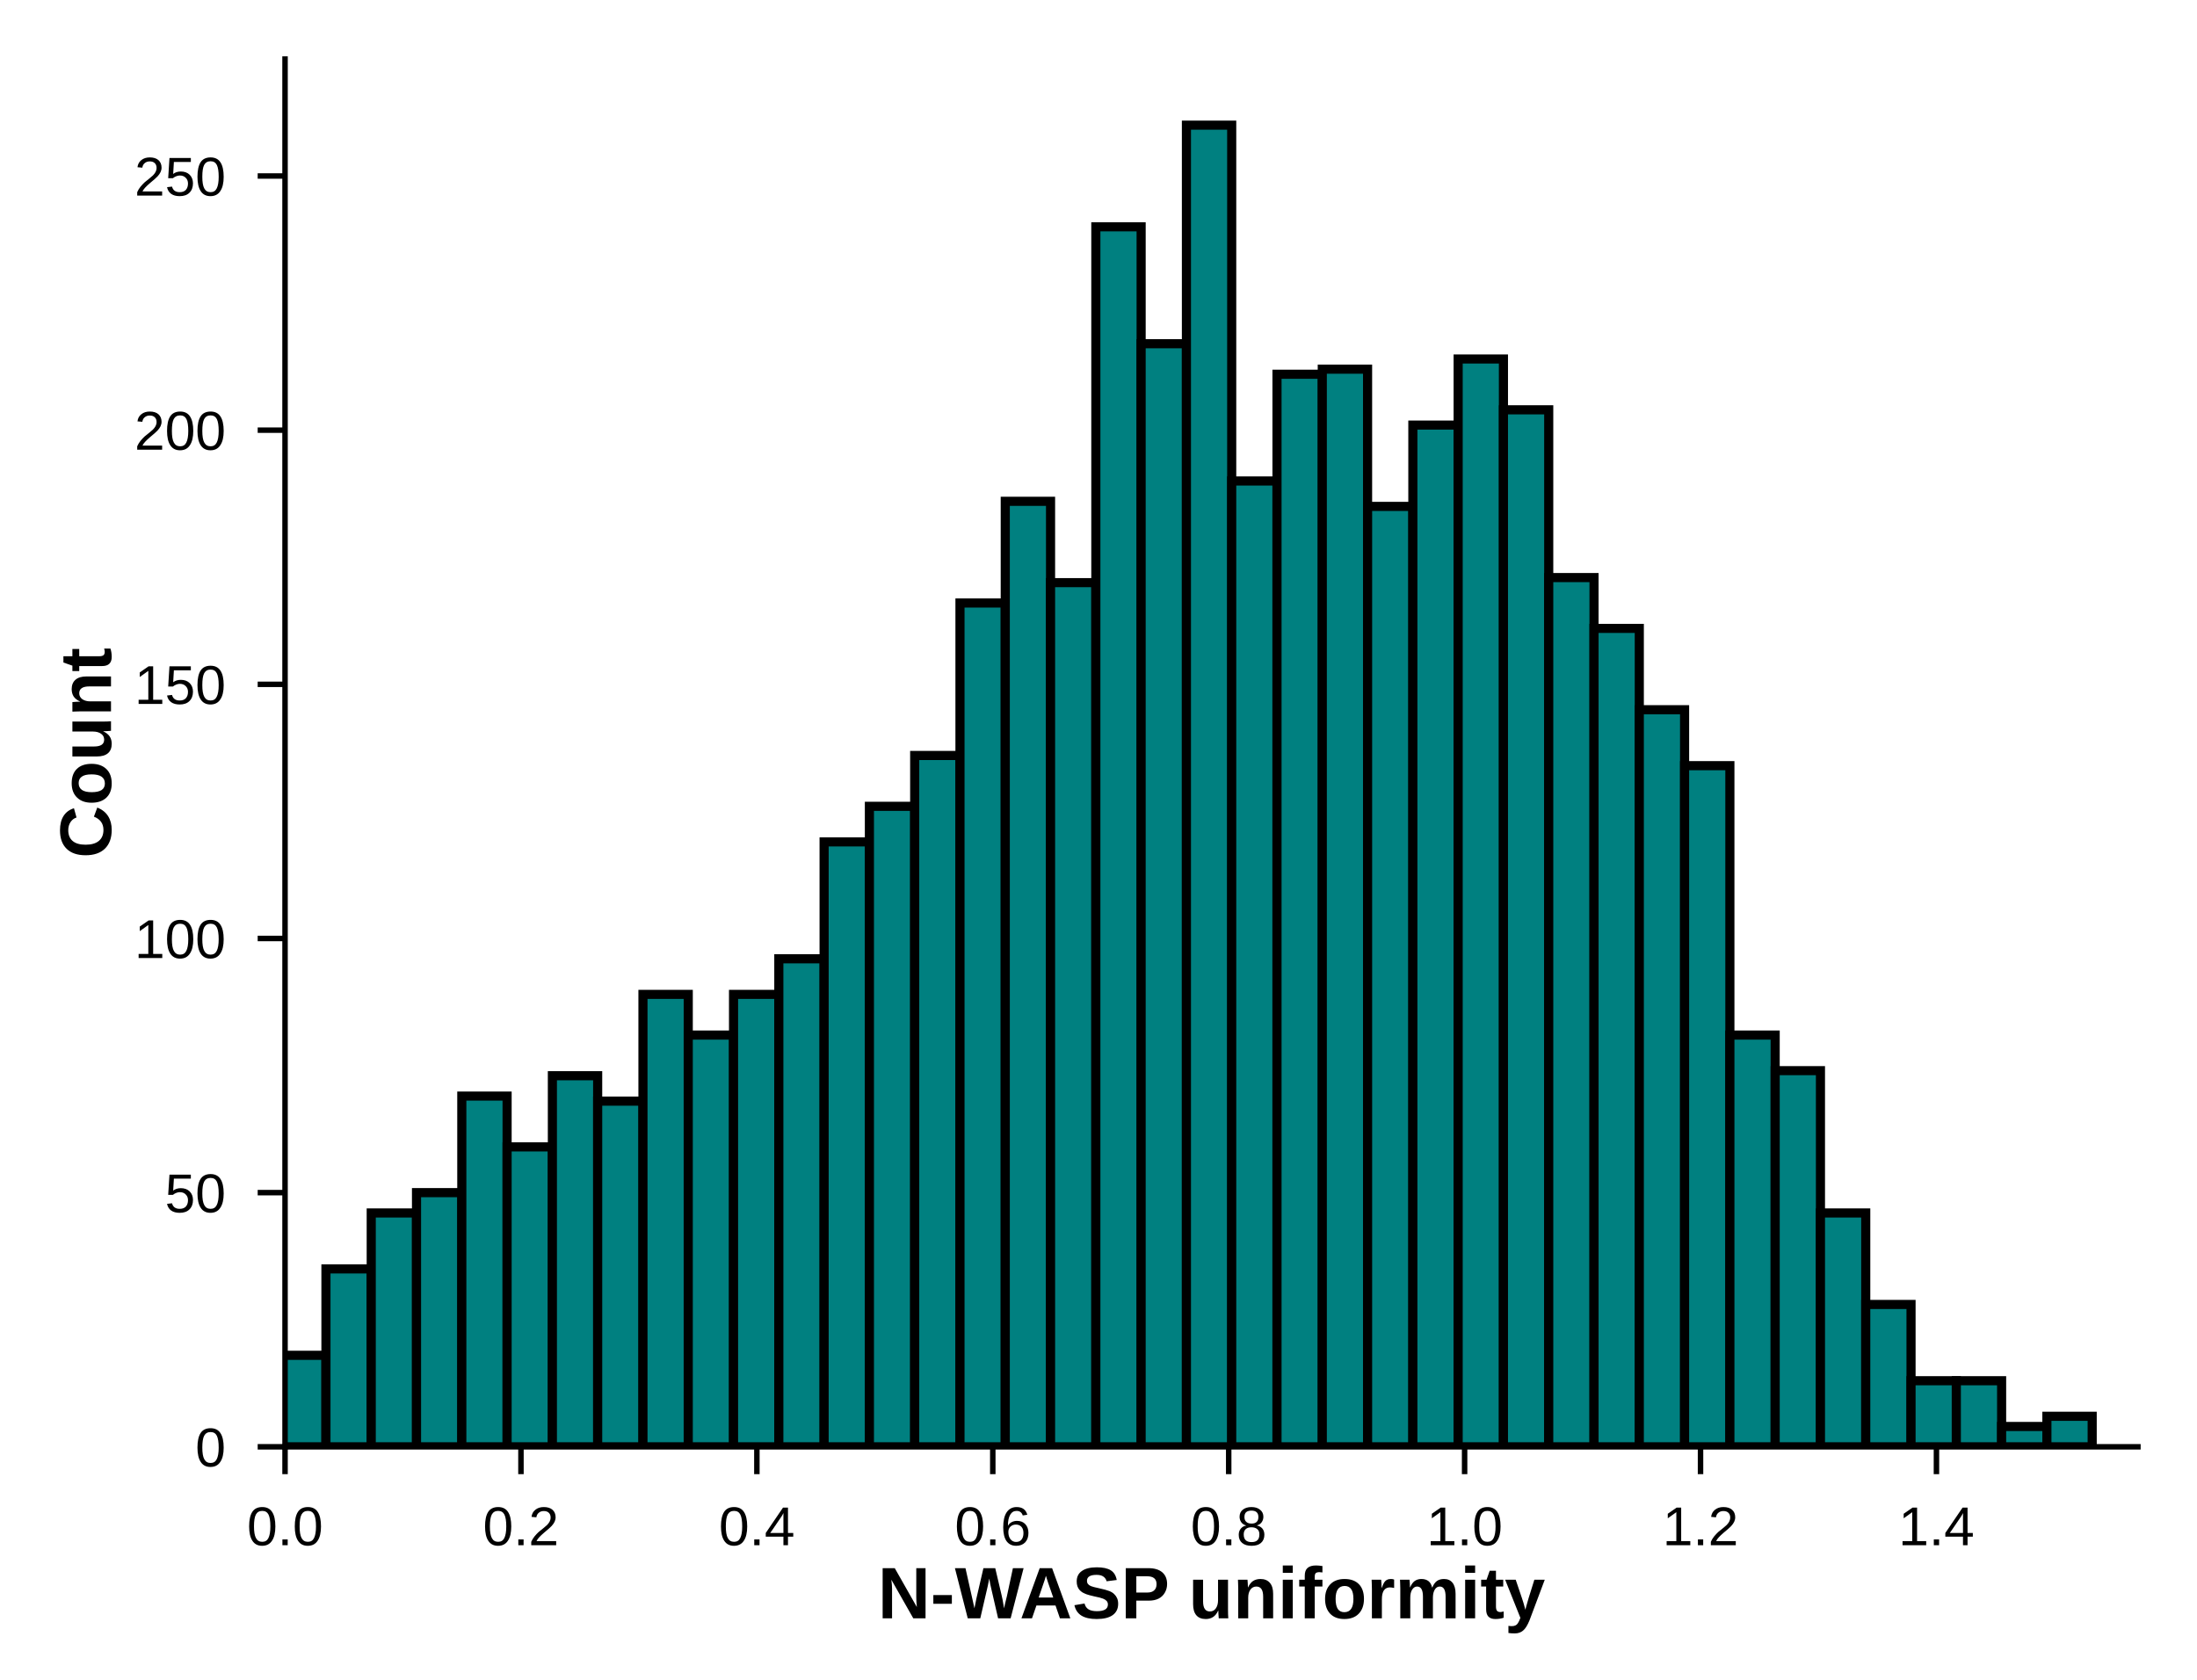
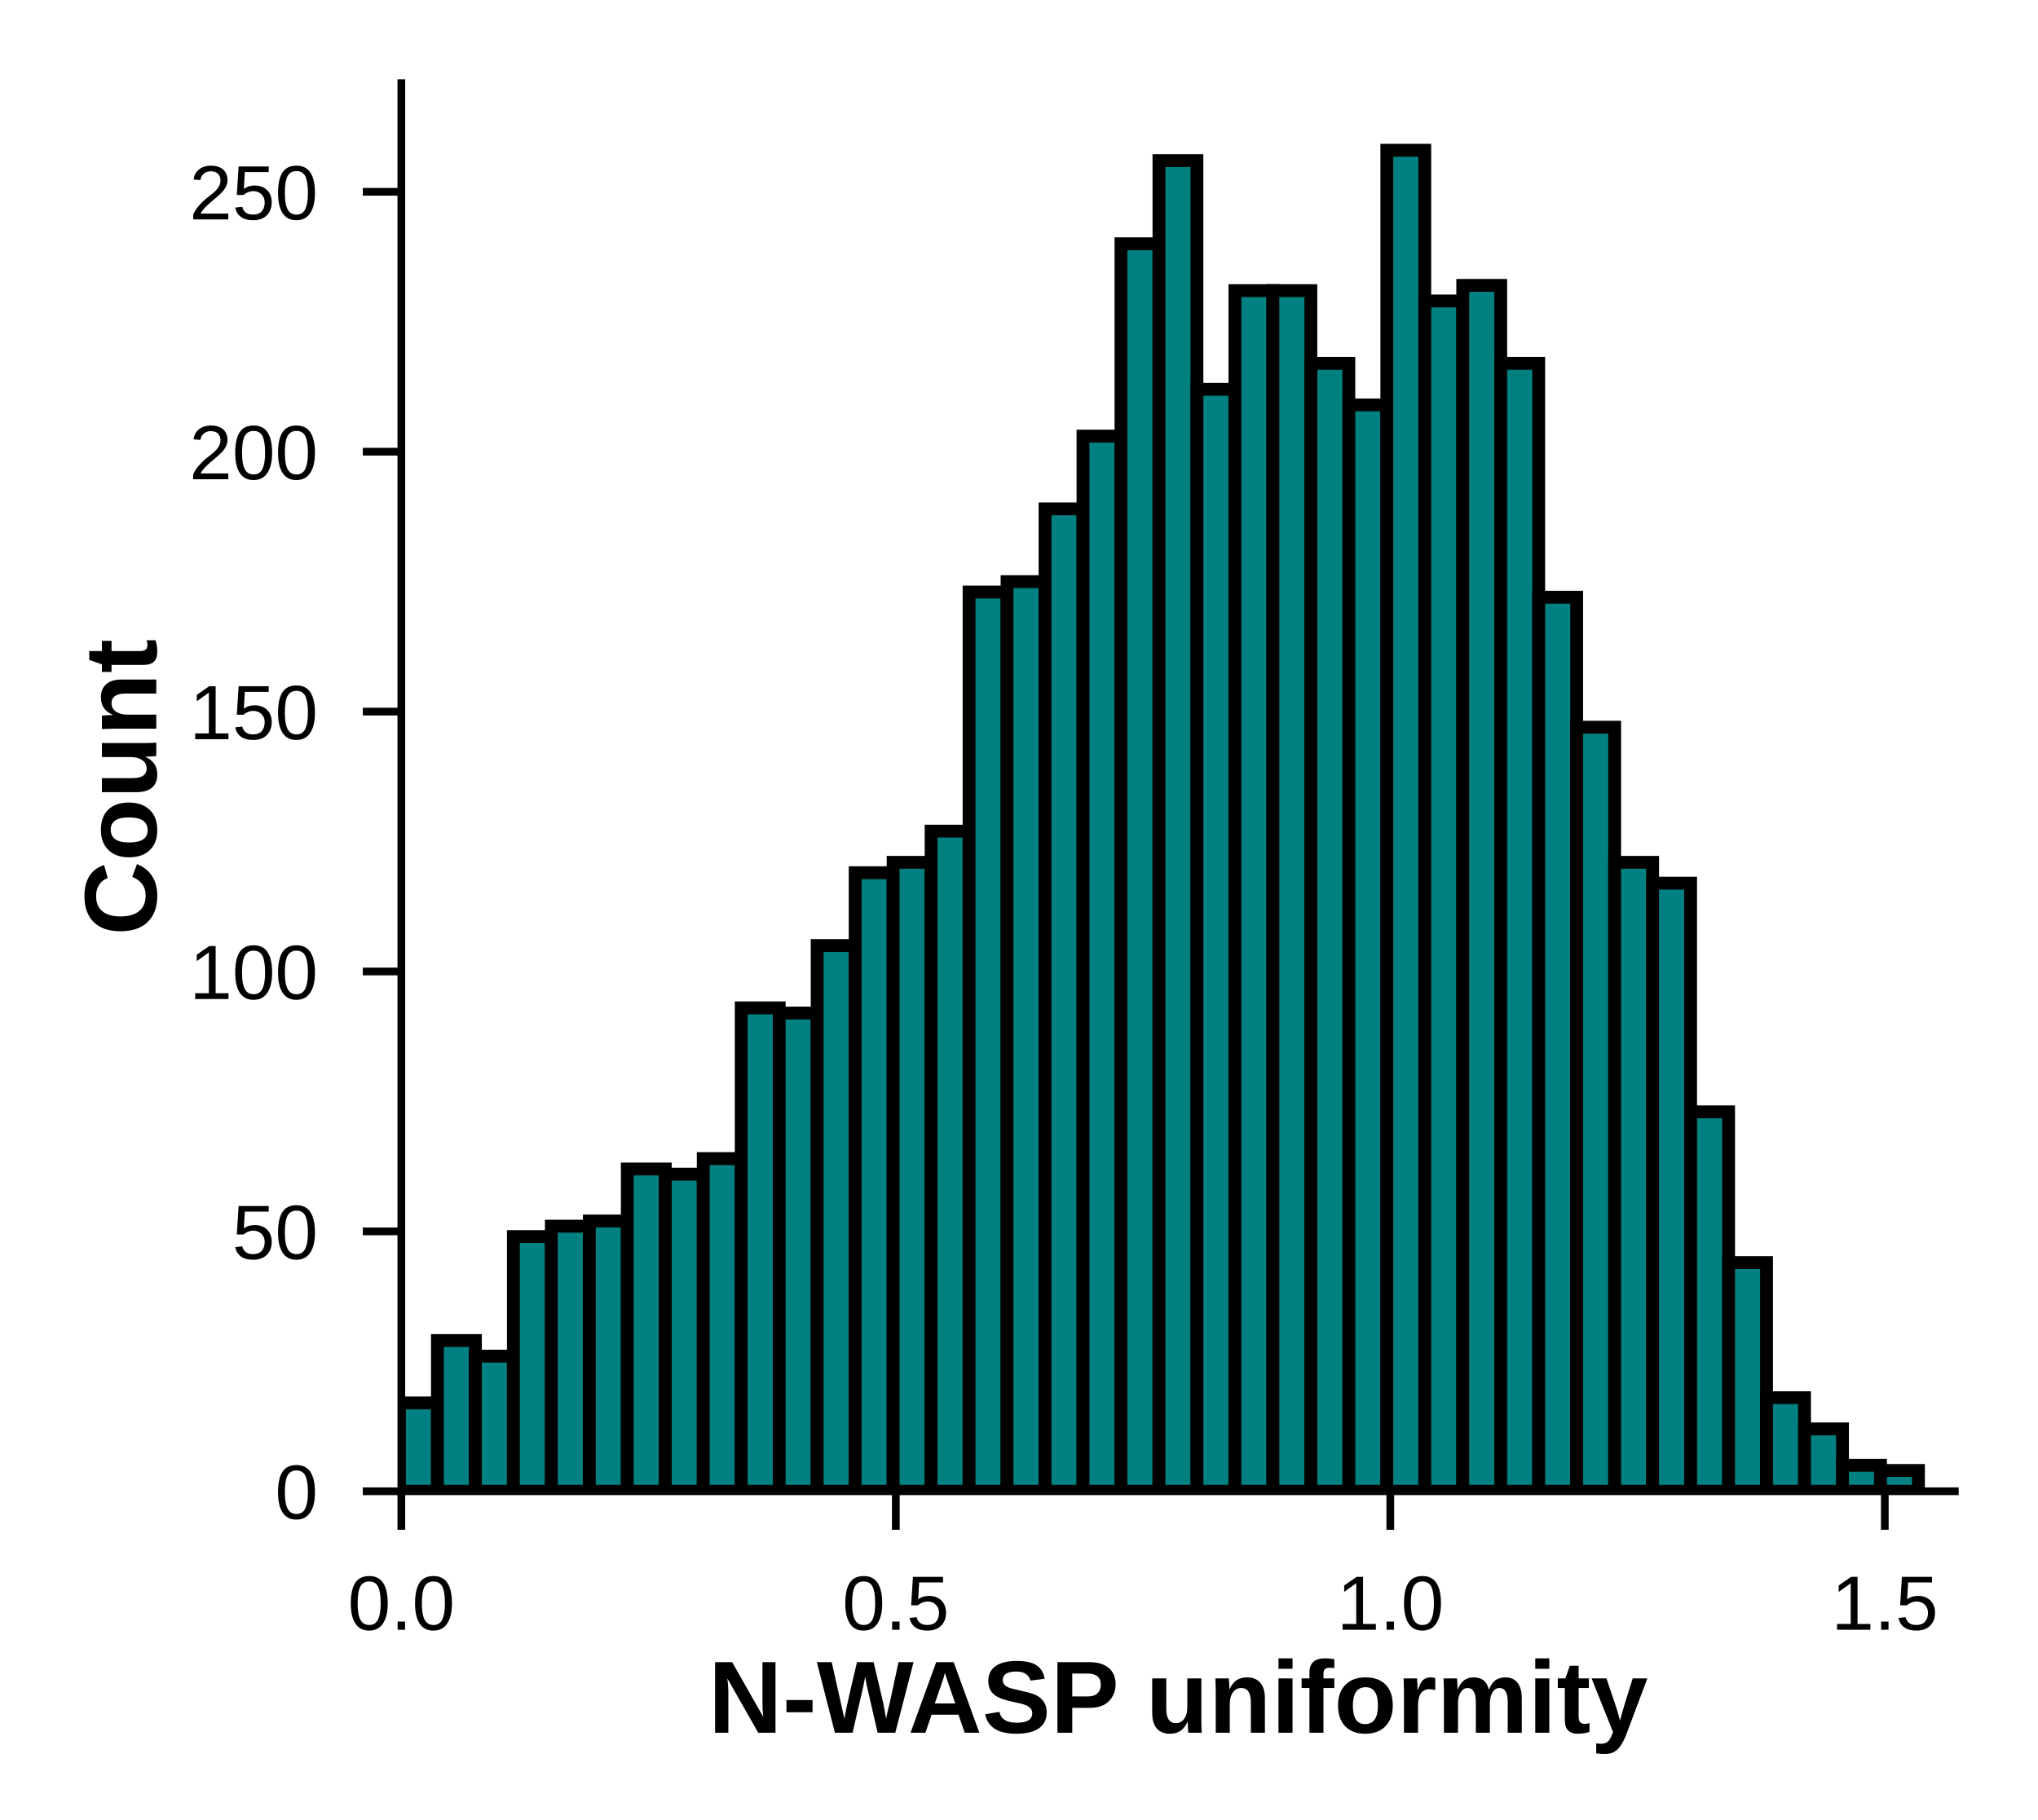
- <svg xmlns="http://www.w3.org/2000/svg" xmlns:xlink="http://www.w3.org/1999/xlink" width="240.945pt" height="184.252pt" viewBox="0 0 240.945 184.252" version="1.1">
+ <svg xmlns="http://www.w3.org/2000/svg" xmlns:xlink="http://www.w3.org/1999/xlink" width="158.74pt" height="141.732pt" viewBox="0 0 158.74 141.732" version="1.1">
  <defs>
    <style type="text/css">*{stroke-linejoin: round; stroke-linecap: butt}</style>
  </defs>
  <g id="figure_1">
    <g id="patch_1">
-       <path d="M 0 184.252  L 240.945 184.252  L 240.945 0  L 0 0  L 0 184.252  z " style="fill: none" />
+       <path d="M 0 141.732  L 158.74 141.732  L 158.74 0  L 0 0  L 0 141.732  z " style="fill: none" />
    </g>
    <g id="axes_1">
      <g id="patch_2">
-         <path d="M 31.26 158.696  L 234.465 158.696  L 234.465 6.48  L 31.26 6.48  L 31.26 158.696  z " style="fill: none" />
+         <path d="M 31.26 116.176  L 152.26 116.176  L 152.26 6.48  L 31.26 6.48  L 31.26 116.176  z " style="fill: none" />
      </g>
      <g id="patch_3">
-         <path d="M 30.779 158.696  L 35.746 158.696  L 35.746 148.66  L 30.779 148.66  z " clip-path="url(#p2830477950)" style="fill: #008080; stroke: #000000; stroke-linejoin: miter" />
+         <path d="M 31.113 116.176  L 34.071 116.176  L 34.071 109.292  L 31.113 109.292  z " clip-path="url(#p9ea19556c0)" style="fill: #008080; stroke: #000000; stroke-linejoin: miter" />
      </g>
      <g id="patch_4">
-         <path d="M 35.746 158.696  L 40.713 158.696  L 40.713 139.181  L 35.746 139.181  z " clip-path="url(#p2830477950)" style="fill: #008080; stroke: #000000; stroke-linejoin: miter" />
+         <path d="M 34.071 116.176  L 37.029 116.176  L 37.029 104.433  L 34.071 104.433  z " clip-path="url(#p9ea19556c0)" style="fill: #008080; stroke: #000000; stroke-linejoin: miter" />
      </g>
      <g id="patch_5">
-         <path d="M 40.713 158.696  L 45.679 158.696  L 45.679 133.048  L 40.713 133.048  z " clip-path="url(#p2830477950)" style="fill: #008080; stroke: #000000; stroke-linejoin: miter" />
+         <path d="M 37.029 116.176  L 39.987 116.176  L 39.987 105.648  L 37.029 105.648  z " clip-path="url(#p9ea19556c0)" style="fill: #008080; stroke: #000000; stroke-linejoin: miter" />
      </g>
      <g id="patch_6">
-         <path d="M 45.679 158.696  L 50.646 158.696  L 50.646 130.817  L 45.679 130.817  z " clip-path="url(#p2830477950)" style="fill: #008080; stroke: #000000; stroke-linejoin: miter" />
+         <path d="M 39.987 116.176  L 42.945 116.176  L 42.945 96.334  L 39.987 96.334  z " clip-path="url(#p9ea19556c0)" style="fill: #008080; stroke: #000000; stroke-linejoin: miter" />
      </g>
      <g id="patch_7">
-         <path d="M 50.646 158.696  L 55.613 158.696  L 55.613 120.224  L 50.646 120.224  z " clip-path="url(#p2830477950)" style="fill: #008080; stroke: #000000; stroke-linejoin: miter" />
+         <path d="M 42.945 116.176  L 45.903 116.176  L 45.903 95.525  L 42.945 95.525  z " clip-path="url(#p9ea19556c0)" style="fill: #008080; stroke: #000000; stroke-linejoin: miter" />
      </g>
      <g id="patch_8">
-         <path d="M 55.613 158.696  L 60.58 158.696  L 60.58 125.799  L 55.613 125.799  z " clip-path="url(#p2830477950)" style="fill: #008080; stroke: #000000; stroke-linejoin: miter" />
+         <path d="M 45.903 116.176  L 48.861 116.176  L 48.861 95.12  L 45.903 95.12  z " clip-path="url(#p9ea19556c0)" style="fill: #008080; stroke: #000000; stroke-linejoin: miter" />
      </g>
      <g id="patch_9">
-         <path d="M 60.58 158.696  L 65.546 158.696  L 65.546 117.993  L 60.58 117.993  z " clip-path="url(#p2830477950)" style="fill: #008080; stroke: #000000; stroke-linejoin: miter" />
+         <path d="M 48.861 116.176  L 51.819 116.176  L 51.819 91.07  L 48.861 91.07  z " clip-path="url(#p9ea19556c0)" style="fill: #008080; stroke: #000000; stroke-linejoin: miter" />
      </g>
      <g id="patch_10">
-         <path d="M 65.546 158.696  L 70.513 158.696  L 70.513 120.781  L 65.546 120.781  z " clip-path="url(#p2830477950)" style="fill: #008080; stroke: #000000; stroke-linejoin: miter" />
+         <path d="M 51.819 116.176  L 54.776 116.176  L 54.776 91.475  L 51.819 91.475  z " clip-path="url(#p9ea19556c0)" style="fill: #008080; stroke: #000000; stroke-linejoin: miter" />
      </g>
      <g id="patch_11">
-         <path d="M 70.513 158.696  L 75.48 158.696  L 75.48 109.072  L 70.513 109.072  z " clip-path="url(#p2830477950)" style="fill: #008080; stroke: #000000; stroke-linejoin: miter" />
+         <path d="M 54.776 116.176  L 57.734 116.176  L 57.734 90.26  L 54.776 90.26  z " clip-path="url(#p9ea19556c0)" style="fill: #008080; stroke: #000000; stroke-linejoin: miter" />
      </g>
      <g id="patch_12">
-         <path d="M 75.48 158.696  L 80.447 158.696  L 80.447 113.533  L 75.48 113.533  z " clip-path="url(#p2830477950)" style="fill: #008080; stroke: #000000; stroke-linejoin: miter" />
+         <path d="M 57.734 116.176  L 60.692 116.176  L 60.692 78.517  L 57.734 78.517  z " clip-path="url(#p9ea19556c0)" style="fill: #008080; stroke: #000000; stroke-linejoin: miter" />
      </g>
      <g id="patch_13">
-         <path d="M 80.447 158.696  L 85.414 158.696  L 85.414 109.072  L 80.447 109.072  z " clip-path="url(#p2830477950)" style="fill: #008080; stroke: #000000; stroke-linejoin: miter" />
+         <path d="M 60.692 116.176  L 63.65 116.176  L 63.65 78.922  L 60.692 78.922  z " clip-path="url(#p9ea19556c0)" style="fill: #008080; stroke: #000000; stroke-linejoin: miter" />
      </g>
      <g id="patch_14">
-         <path d="M 85.414 158.696  L 90.38 158.696  L 90.38 105.169  L 85.414 105.169  z " clip-path="url(#p2830477950)" style="fill: #008080; stroke: #000000; stroke-linejoin: miter" />
+         <path d="M 63.65 116.176  L 66.608 116.176  L 66.608 73.658  L 63.65 73.658  z " clip-path="url(#p9ea19556c0)" style="fill: #008080; stroke: #000000; stroke-linejoin: miter" />
      </g>
      <g id="patch_15">
-         <path d="M 90.38 158.696  L 95.347 158.696  L 95.347 92.345  L 90.38 92.345  z " clip-path="url(#p2830477950)" style="fill: #008080; stroke: #000000; stroke-linejoin: miter" />
+         <path d="M 66.608 116.176  L 69.566 116.176  L 69.566 67.989  L 66.608 67.989  z " clip-path="url(#p9ea19556c0)" style="fill: #008080; stroke: #000000; stroke-linejoin: miter" />
      </g>
      <g id="patch_16">
-         <path d="M 95.347 158.696  L 100.314 158.696  L 100.314 88.442  L 95.347 88.442  z " clip-path="url(#p2830477950)" style="fill: #008080; stroke: #000000; stroke-linejoin: miter" />
+         <path d="M 69.566 116.176  L 72.524 116.176  L 72.524 67.179  L 69.566 67.179  z " clip-path="url(#p9ea19556c0)" style="fill: #008080; stroke: #000000; stroke-linejoin: miter" />
      </g>
      <g id="patch_17">
-         <path d="M 100.314 158.696  L 105.281 158.696  L 105.281 82.867  L 100.314 82.867  z " clip-path="url(#p2830477950)" style="fill: #008080; stroke: #000000; stroke-linejoin: miter" />
+         <path d="M 72.524 116.176  L 75.482 116.176  L 75.482 64.75  L 72.524 64.75  z " clip-path="url(#p9ea19556c0)" style="fill: #008080; stroke: #000000; stroke-linejoin: miter" />
      </g>
      <g id="patch_18">
-         <path d="M 105.281 158.696  L 110.247 158.696  L 110.247 66.14  L 105.281 66.14  z " clip-path="url(#p2830477950)" style="fill: #008080; stroke: #000000; stroke-linejoin: miter" />
+         <path d="M 75.482 116.176  L 78.44 116.176  L 78.44 46.123  L 75.482 46.123  z " clip-path="url(#p9ea19556c0)" style="fill: #008080; stroke: #000000; stroke-linejoin: miter" />
      </g>
      <g id="patch_19">
-         <path d="M 110.247 158.696  L 115.214 158.696  L 115.214 54.988  L 110.247 54.988  z " clip-path="url(#p2830477950)" style="fill: #008080; stroke: #000000; stroke-linejoin: miter" />
+         <path d="M 78.44 116.176  L 81.398 116.176  L 81.398 45.313  L 78.44 45.313  z " clip-path="url(#p9ea19556c0)" style="fill: #008080; stroke: #000000; stroke-linejoin: miter" />
      </g>
      <g id="patch_20">
-         <path d="M 115.214 158.696  L 120.181 158.696  L 120.181 63.909  L 115.214 63.909  z " clip-path="url(#p2830477950)" style="fill: #008080; stroke: #000000; stroke-linejoin: miter" />
+         <path d="M 81.398 116.176  L 84.355 116.176  L 84.355 39.644  L 81.398 39.644  z " clip-path="url(#p9ea19556c0)" style="fill: #008080; stroke: #000000; stroke-linejoin: miter" />
      </g>
      <g id="patch_21">
-         <path d="M 120.181 158.696  L 125.148 158.696  L 125.148 24.88  L 120.181 24.88  z " clip-path="url(#p2830477950)" style="fill: #008080; stroke: #000000; stroke-linejoin: miter" />
+         <path d="M 84.355 116.176  L 87.313 116.176  L 87.313 33.975  L 84.355 33.975  z " clip-path="url(#p9ea19556c0)" style="fill: #008080; stroke: #000000; stroke-linejoin: miter" />
      </g>
      <g id="patch_22">
-         <path d="M 125.148 158.696  L 130.115 158.696  L 130.115 37.704  L 125.148 37.704  z " clip-path="url(#p2830477950)" style="fill: #008080; stroke: #000000; stroke-linejoin: miter" />
+         <path d="M 87.313 116.176  L 90.271 116.176  L 90.271 18.992  L 87.313 18.992  z " clip-path="url(#p9ea19556c0)" style="fill: #008080; stroke: #000000; stroke-linejoin: miter" />
      </g>
      <g id="patch_23">
-         <path d="M 130.115 158.696  L 135.081 158.696  L 135.081 13.728  L 130.115 13.728  z " clip-path="url(#p2830477950)" style="fill: #008080; stroke: #000000; stroke-linejoin: miter" />
+         <path d="M 90.271 116.176  L 93.229 116.176  L 93.229 12.513  L 90.271 12.513  z " clip-path="url(#p9ea19556c0)" style="fill: #008080; stroke: #000000; stroke-linejoin: miter" />
      </g>
      <g id="patch_24">
-         <path d="M 135.081 158.696  L 140.048 158.696  L 140.048 52.758  L 135.081 52.758  z " clip-path="url(#p2830477950)" style="fill: #008080; stroke: #000000; stroke-linejoin: miter" />
+         <path d="M 93.229 116.176  L 96.187 116.176  L 96.187 30.33  L 93.229 30.33  z " clip-path="url(#p9ea19556c0)" style="fill: #008080; stroke: #000000; stroke-linejoin: miter" />
      </g>
      <g id="patch_25">
-         <path d="M 140.048 158.696  L 145.015 158.696  L 145.015 41.049  L 140.048 41.049  z " clip-path="url(#p2830477950)" style="fill: #008080; stroke: #000000; stroke-linejoin: miter" />
+         <path d="M 96.187 116.176  L 99.145 116.176  L 99.145 22.637  L 96.187 22.637  z " clip-path="url(#p9ea19556c0)" style="fill: #008080; stroke: #000000; stroke-linejoin: miter" />
      </g>
      <g id="patch_26">
-         <path d="M 145.015 158.696  L 149.982 158.696  L 149.982 40.492  L 145.015 40.492  z " clip-path="url(#p2830477950)" style="fill: #008080; stroke: #000000; stroke-linejoin: miter" />
+         <path d="M 99.145 116.176  L 102.103 116.176  L 102.103 22.637  L 99.145 22.637  z " clip-path="url(#p9ea19556c0)" style="fill: #008080; stroke: #000000; stroke-linejoin: miter" />
      </g>
      <g id="patch_27">
-         <path d="M 149.982 158.696  L 154.948 158.696  L 154.948 55.546  L 149.982 55.546  z " clip-path="url(#p2830477950)" style="fill: #008080; stroke: #000000; stroke-linejoin: miter" />
+         <path d="M 102.103 116.176  L 105.061 116.176  L 105.061 28.306  L 102.103 28.306  z " clip-path="url(#p9ea19556c0)" style="fill: #008080; stroke: #000000; stroke-linejoin: miter" />
      </g>
      <g id="patch_28">
-         <path d="M 154.948 158.696  L 159.915 158.696  L 159.915 46.625  L 154.948 46.625  z " clip-path="url(#p2830477950)" style="fill: #008080; stroke: #000000; stroke-linejoin: miter" />
+         <path d="M 105.061 116.176  L 108.019 116.176  L 108.019 31.545  L 105.061 31.545  z " clip-path="url(#p9ea19556c0)" style="fill: #008080; stroke: #000000; stroke-linejoin: miter" />
      </g>
      <g id="patch_29">
-         <path d="M 159.915 158.696  L 164.882 158.696  L 164.882 39.376  L 159.915 39.376  z " clip-path="url(#p2830477950)" style="fill: #008080; stroke: #000000; stroke-linejoin: miter" />
+         <path d="M 108.019 116.176  L 110.976 116.176  L 110.976 11.704  L 108.019 11.704  z " clip-path="url(#p9ea19556c0)" style="fill: #008080; stroke: #000000; stroke-linejoin: miter" />
      </g>
      <g id="patch_30">
-         <path d="M 164.882 158.696  L 169.849 158.696  L 169.849 44.952  L 164.882 44.952  z " clip-path="url(#p2830477950)" style="fill: #008080; stroke: #000000; stroke-linejoin: miter" />
+         <path d="M 110.976 116.176  L 113.934 116.176  L 113.934 23.447  L 110.976 23.447  z " clip-path="url(#p9ea19556c0)" style="fill: #008080; stroke: #000000; stroke-linejoin: miter" />
      </g>
      <g id="patch_31">
-         <path d="M 169.849 158.696  L 174.816 158.696  L 174.816 63.352  L 169.849 63.352  z " clip-path="url(#p2830477950)" style="fill: #008080; stroke: #000000; stroke-linejoin: miter" />
+         <path d="M 113.934 116.176  L 116.892 116.176  L 116.892 22.232  L 113.934 22.232  z " clip-path="url(#p9ea19556c0)" style="fill: #008080; stroke: #000000; stroke-linejoin: miter" />
      </g>
      <g id="patch_32">
-         <path d="M 174.816 158.696  L 179.782 158.696  L 179.782 68.927  L 174.816 68.927  z " clip-path="url(#p2830477950)" style="fill: #008080; stroke: #000000; stroke-linejoin: miter" />
+         <path d="M 116.892 116.176  L 119.85 116.176  L 119.85 28.306  L 116.892 28.306  z " clip-path="url(#p9ea19556c0)" style="fill: #008080; stroke: #000000; stroke-linejoin: miter" />
      </g>
      <g id="patch_33">
-         <path d="M 179.782 158.696  L 184.749 158.696  L 184.749 77.849  L 179.782 77.849  z " clip-path="url(#p2830477950)" style="fill: #008080; stroke: #000000; stroke-linejoin: miter" />
+         <path d="M 119.85 116.176  L 122.808 116.176  L 122.808 46.528  L 119.85 46.528  z " clip-path="url(#p9ea19556c0)" style="fill: #008080; stroke: #000000; stroke-linejoin: miter" />
      </g>
      <g id="patch_34">
-         <path d="M 184.749 158.696  L 189.716 158.696  L 189.716 83.982  L 184.749 83.982  z " clip-path="url(#p2830477950)" style="fill: #008080; stroke: #000000; stroke-linejoin: miter" />
+         <path d="M 122.808 116.176  L 125.766 116.176  L 125.766 56.651  L 122.808 56.651  z " clip-path="url(#p9ea19556c0)" style="fill: #008080; stroke: #000000; stroke-linejoin: miter" />
      </g>
      <g id="patch_35">
-         <path d="M 189.716 158.696  L 194.683 158.696  L 194.683 113.533  L 189.716 113.533  z " clip-path="url(#p2830477950)" style="fill: #008080; stroke: #000000; stroke-linejoin: miter" />
+         <path d="M 125.766 116.176  L 128.724 116.176  L 128.724 67.179  L 125.766 67.179  z " clip-path="url(#p9ea19556c0)" style="fill: #008080; stroke: #000000; stroke-linejoin: miter" />
      </g>
      <g id="patch_36">
-         <path d="M 194.683 158.696  L 199.649 158.696  L 199.649 117.436  L 194.683 117.436  z " clip-path="url(#p2830477950)" style="fill: #008080; stroke: #000000; stroke-linejoin: miter" />
+         <path d="M 128.724 116.176  L 131.682 116.176  L 131.682 68.799  L 128.724 68.799  z " clip-path="url(#p9ea19556c0)" style="fill: #008080; stroke: #000000; stroke-linejoin: miter" />
      </g>
      <g id="patch_37">
-         <path d="M 199.649 158.696  L 204.616 158.696  L 204.616 133.048  L 199.649 133.048  z " clip-path="url(#p2830477950)" style="fill: #008080; stroke: #000000; stroke-linejoin: miter" />
+         <path d="M 131.682 116.176  L 134.64 116.176  L 134.64 86.616  L 131.682 86.616  z " clip-path="url(#p9ea19556c0)" style="fill: #008080; stroke: #000000; stroke-linejoin: miter" />
      </g>
      <g id="patch_38">
-         <path d="M 204.616 158.696  L 209.583 158.696  L 209.583 143.084  L 204.616 143.084  z " clip-path="url(#p2830477950)" style="fill: #008080; stroke: #000000; stroke-linejoin: miter" />
+         <path d="M 134.64 116.176  L 137.597 116.176  L 137.597 98.359  L 134.64 98.359  z " clip-path="url(#p9ea19556c0)" style="fill: #008080; stroke: #000000; stroke-linejoin: miter" />
      </g>
      <g id="patch_39">
-         <path d="M 209.583 158.696  L 214.55 158.696  L 214.55 151.447  L 209.583 151.447  z " clip-path="url(#p2830477950)" style="fill: #008080; stroke: #000000; stroke-linejoin: miter" />
+         <path d="M 137.597 116.176  L 140.555 116.176  L 140.555 108.887  L 137.597 108.887  z " clip-path="url(#p9ea19556c0)" style="fill: #008080; stroke: #000000; stroke-linejoin: miter" />
      </g>
      <g id="patch_40">
-         <path d="M 214.55 158.696  L 219.517 158.696  L 219.517 151.447  L 214.55 151.447  z " clip-path="url(#p2830477950)" style="fill: #008080; stroke: #000000; stroke-linejoin: miter" />
+         <path d="M 140.555 116.176  L 143.513 116.176  L 143.513 111.317  L 140.555 111.317  z " clip-path="url(#p9ea19556c0)" style="fill: #008080; stroke: #000000; stroke-linejoin: miter" />
      </g>
      <g id="patch_41">
-         <path d="M 219.517 158.696  L 224.483 158.696  L 224.483 156.465  L 219.517 156.465  z " clip-path="url(#p2830477950)" style="fill: #008080; stroke: #000000; stroke-linejoin: miter" />
+         <path d="M 143.513 116.176  L 146.471 116.176  L 146.471 114.151  L 143.513 114.151  z " clip-path="url(#p9ea19556c0)" style="fill: #008080; stroke: #000000; stroke-linejoin: miter" />
      </g>
      <g id="patch_42">
-         <path d="M 224.483 158.696  L 229.45 158.696  L 229.45 155.35  L 224.483 155.35  z " clip-path="url(#p2830477950)" style="fill: #008080; stroke: #000000; stroke-linejoin: miter" />
+         <path d="M 146.471 116.176  L 149.429 116.176  L 149.429 114.556  L 146.471 114.556  z " clip-path="url(#p9ea19556c0)" style="fill: #008080; stroke: #000000; stroke-linejoin: miter" />
      </g>
      <g id="matplotlib.axis_1">
        <g id="xtick_1">
          <g id="line2d_1">
            <defs>
-               <path id="mc5b3e3a50a" d="M 0 0  L 0 3  " style="stroke: #000000; stroke-width: 0.6" />
+               <path id="m9398a814e5" d="M 0 0  L 0 3  " style="stroke: #000000; stroke-width: 0.6" />
            </defs>
            <g>
-               <use xlink:href="#mc5b3e3a50a" x="31.26" y="158.696" style="stroke: #000000; stroke-width: 0.6" />
+               <use xlink:href="#m9398a814e5" x="31.26" y="116.176" style="stroke: #000000; stroke-width: 0.6" />
            </g>
          </g>
          <g id="text_1">
-             <text style="font-size: 6px; font-family: 'Arial'; text-anchor: middle" x="31.26" y="169.49" transform="rotate(-0 31.26 169.4904)">0.0</text>
+             <text style="font-size: 6px; font-family: 'Arial'; text-anchor: middle" x="31.26" y="126.971" transform="rotate(-0 31.26 126.9707)">0.0</text>
          </g>
        </g>
        <g id="xtick_2">
          <g id="line2d_2">
            <g>
-               <use xlink:href="#mc5b3e3a50a" x="57.133" y="158.696" style="stroke: #000000; stroke-width: 0.6" />
+               <use xlink:href="#m9398a814e5" x="69.776" y="116.176" style="stroke: #000000; stroke-width: 0.6" />
            </g>
          </g>
          <g id="text_2">
-             <text style="font-size: 6px; font-family: 'Arial'; text-anchor: middle" x="57.133" y="169.49" transform="rotate(-0 57.13285 169.4904)">0.2</text>
+             <text style="font-size: 6px; font-family: 'Arial'; text-anchor: middle" x="69.776" y="126.971" transform="rotate(-0 69.77555 126.9707)">0.5</text>
          </g>
        </g>
        <g id="xtick_3">
          <g id="line2d_3">
            <g>
-               <use xlink:href="#mc5b3e3a50a" x="83.006" y="158.696" style="stroke: #000000; stroke-width: 0.6" />
+               <use xlink:href="#m9398a814e5" x="108.291" y="116.176" style="stroke: #000000; stroke-width: 0.6" />
            </g>
          </g>
          <g id="text_3">
-             <text style="font-size: 6px; font-family: 'Arial'; text-anchor: middle" x="83.006" y="169.49" transform="rotate(-0 83.0057 169.4904)">0.4</text>
+             <text style="font-size: 6px; font-family: 'Arial'; text-anchor: middle" x="108.291" y="126.971" transform="rotate(-0 108.2911 126.9707)">1.0</text>
          </g>
        </g>
        <g id="xtick_4">
          <g id="line2d_4">
            <g>
-               <use xlink:href="#mc5b3e3a50a" x="108.879" y="158.696" style="stroke: #000000; stroke-width: 0.6" />
+               <use xlink:href="#m9398a814e5" x="146.807" y="116.176" style="stroke: #000000; stroke-width: 0.6" />
            </g>
          </g>
          <g id="text_4">
-             <text style="font-size: 6px; font-family: 'Arial'; text-anchor: middle" x="108.879" y="169.49" transform="rotate(-0 108.8785 169.4904)">0.6</text>
-           </g>
-         </g>
-         <g id="xtick_5">
-           <g id="line2d_5">
-             <g>
-               <use xlink:href="#mc5b3e3a50a" x="134.751" y="158.696" style="stroke: #000000; stroke-width: 0.6" />
-             </g>
-           </g>
-           <g id="text_5">
-             <text style="font-size: 6px; font-family: 'Arial'; text-anchor: middle" x="134.751" y="169.49" transform="rotate(-0 134.7514 169.4904)">0.8</text>
-           </g>
-         </g>
-         <g id="xtick_6">
-           <g id="line2d_6">
-             <g>
-               <use xlink:href="#mc5b3e3a50a" x="160.624" y="158.696" style="stroke: #000000; stroke-width: 0.6" />
-             </g>
-           </g>
-           <g id="text_6">
-             <text style="font-size: 6px; font-family: 'Arial'; text-anchor: middle" x="160.624" y="169.49" transform="rotate(-0 160.6242 169.4904)">1.0</text>
-           </g>
-         </g>
-         <g id="xtick_7">
-           <g id="line2d_7">
-             <g>
-               <use xlink:href="#mc5b3e3a50a" x="186.497" y="158.696" style="stroke: #000000; stroke-width: 0.6" />
-             </g>
-           </g>
-           <g id="text_7">
-             <text style="font-size: 6px; font-family: 'Arial'; text-anchor: middle" x="186.497" y="169.49" transform="rotate(-0 186.4971 169.4904)">1.2</text>
-           </g>
-         </g>
-         <g id="xtick_8">
-           <g id="line2d_8">
-             <g>
-               <use xlink:href="#mc5b3e3a50a" x="212.37" y="158.696" style="stroke: #000000; stroke-width: 0.6" />
-             </g>
-           </g>
-           <g id="text_8">
-             <text style="font-size: 6px; font-family: 'Arial'; text-anchor: middle" x="212.37" y="169.49" transform="rotate(-0 212.3699 169.4904)">1.4</text>
-           </g>
-         </g>
-         <g id="text_9">
-           <text style="font-weight: 700; font-size: 8px; font-family: 'Arial'; text-anchor: middle" x="132.862" y="177.507" transform="rotate(-0 132.8624 177.5067)">N-WASP uniformity</text>
+             <text style="font-size: 6px; font-family: 'Arial'; text-anchor: middle" x="146.807" y="126.971" transform="rotate(-0 146.8066 126.9707)">1.5</text>
+           </g>
+         </g>
+         <g id="text_5">
+           <text style="font-weight: 700; font-size: 8px; font-family: 'Arial'; text-anchor: middle" x="91.76" y="134.987" transform="rotate(-0 91.76008 134.987)">N-WASP uniformity</text>
        </g>
      </g>
      <g id="matplotlib.axis_2">
        <g id="ytick_1">
+           <g id="line2d_5">
+             <defs>
+               <path id="m6eb32288c5" d="M 0 0  L -3 0  " style="stroke: #000000; stroke-width: 0.6" />
+             </defs>
+             <g>
+               <use xlink:href="#m6eb32288c5" x="31.26" y="116.176" style="stroke: #000000; stroke-width: 0.6" />
+             </g>
+           </g>
+           <g id="text_6">
+             <text style="font-size: 6px; font-family: 'Arial'; text-anchor: end" x="24.76" y="118.323" transform="rotate(-0 24.76 118.3234)">0</text>
+           </g>
+         </g>
+         <g id="ytick_2">
+           <g id="line2d_6">
+             <g>
+               <use xlink:href="#m6eb32288c5" x="31.26" y="95.929" style="stroke: #000000; stroke-width: 0.6" />
+             </g>
+           </g>
+           <g id="text_7">
+             <text style="font-size: 6px; font-family: 'Arial'; text-anchor: end" x="24.76" y="98.077" transform="rotate(-0 24.76 98.07679)">50</text>
+           </g>
+         </g>
+         <g id="ytick_3">
+           <g id="line2d_7">
+             <g>
+               <use xlink:href="#m6eb32288c5" x="31.26" y="75.683" style="stroke: #000000; stroke-width: 0.6" />
+             </g>
+           </g>
+           <g id="text_8">
+             <text style="font-size: 6px; font-family: 'Arial'; text-anchor: end" x="24.76" y="77.83" transform="rotate(-0 24.76 77.83019)">100</text>
+           </g>
+         </g>
+         <g id="ytick_4">
+           <g id="line2d_8">
+             <g>
+               <use xlink:href="#m6eb32288c5" x="31.26" y="55.436" style="stroke: #000000; stroke-width: 0.6" />
+             </g>
+           </g>
+           <g id="text_9">
+             <text style="font-size: 6px; font-family: 'Arial'; text-anchor: end" x="24.76" y="57.584" transform="rotate(-0 24.76 57.5836)">150</text>
+           </g>
+         </g>
+         <g id="ytick_5">
          <g id="line2d_9">
-             <defs>
-               <path id="md843bd4e98" d="M 0 0  L -3 0  " style="stroke: #000000; stroke-width: 0.6" />
-             </defs>
-             <g>
-               <use xlink:href="#md843bd4e98" x="31.26" y="158.696" style="stroke: #000000; stroke-width: 0.6" />
+             <g>
+               <use xlink:href="#m6eb32288c5" x="31.26" y="35.19" style="stroke: #000000; stroke-width: 0.6" />
            </g>
          </g>
          <g id="text_10">
-             <text style="font-size: 6px; font-family: 'Arial'; text-anchor: end" x="24.76" y="160.843" transform="rotate(-0 24.76 160.8431)">0</text>
-           </g>
-         </g>
-         <g id="ytick_2">
+             <text style="font-size: 6px; font-family: 'Arial'; text-anchor: end" x="24.76" y="37.337" transform="rotate(-0 24.76 37.33701)">200</text>
+           </g>
+         </g>
+         <g id="ytick_6">
          <g id="line2d_10">
            <g>
-               <use xlink:href="#md843bd4e98" x="31.26" y="130.817" style="stroke: #000000; stroke-width: 0.6" />
+               <use xlink:href="#m6eb32288c5" x="31.26" y="14.943" style="stroke: #000000; stroke-width: 0.6" />
            </g>
          </g>
          <g id="text_11">
-             <text style="font-size: 6px; font-family: 'Arial'; text-anchor: end" x="24.76" y="132.965" transform="rotate(-0 24.76 132.9647)">50</text>
-           </g>
-         </g>
-         <g id="ytick_3">
-           <g id="line2d_11">
-             <g>
-               <use xlink:href="#md843bd4e98" x="31.26" y="102.939" style="stroke: #000000; stroke-width: 0.6" />
-             </g>
-           </g>
-           <g id="text_12">
-             <text style="font-size: 6px; font-family: 'Arial'; text-anchor: end" x="24.76" y="105.086" transform="rotate(-0 24.76 105.0864)">100</text>
-           </g>
-         </g>
-         <g id="ytick_4">
-           <g id="line2d_12">
-             <g>
-               <use xlink:href="#md843bd4e98" x="31.26" y="75.061" style="stroke: #000000; stroke-width: 0.6" />
-             </g>
-           </g>
-           <g id="text_13">
-             <text style="font-size: 6px; font-family: 'Arial'; text-anchor: end" x="24.76" y="77.208" transform="rotate(-0 24.76 77.20805)">150</text>
-           </g>
-         </g>
-         <g id="ytick_5">
-           <g id="line2d_13">
-             <g>
-               <use xlink:href="#md843bd4e98" x="31.26" y="47.182" style="stroke: #000000; stroke-width: 0.6" />
-             </g>
-           </g>
-           <g id="text_14">
-             <text style="font-size: 6px; font-family: 'Arial'; text-anchor: end" x="24.76" y="49.33" transform="rotate(-0 24.76 49.32972)">200</text>
-           </g>
-         </g>
-         <g id="ytick_6">
-           <g id="line2d_14">
-             <g>
-               <use xlink:href="#md843bd4e98" x="31.26" y="19.304" style="stroke: #000000; stroke-width: 0.6" />
-             </g>
-           </g>
-           <g id="text_15">
-             <text style="font-size: 6px; font-family: 'Arial'; text-anchor: end" x="24.76" y="21.451" transform="rotate(-0 24.76 21.45138)">250</text>
-           </g>
-         </g>
-         <g id="text_16">
-           <text style="font-weight: 700; font-size: 8px; font-family: 'Arial'; text-anchor: middle" x="12.172" y="82.588" transform="rotate(-90 12.17156 82.58786)">Count</text>
+             <text style="font-size: 6px; font-family: 'Arial'; text-anchor: end" x="24.76" y="17.09" transform="rotate(-0 24.76 17.09042)">250</text>
+           </g>
+         </g>
+         <g id="text_12">
+           <text style="font-weight: 700; font-size: 8px; font-family: 'Arial'; text-anchor: middle" x="12.172" y="61.328" transform="rotate(-90 12.17156 61.32802)">Count</text>
        </g>
      </g>
      <g id="patch_43">
-         <path d="M 31.26 158.696  L 31.26 6.48  " style="fill: none; stroke: #000000; stroke-width: 0.6; stroke-linejoin: miter; stroke-linecap: square" />
+         <path d="M 31.26 116.176  L 31.26 6.48  " style="fill: none; stroke: #000000; stroke-width: 0.6; stroke-linejoin: miter; stroke-linecap: square" />
      </g>
      <g id="patch_44">
-         <path d="M 31.26 158.696  L 234.465 158.696  " style="fill: none; stroke: #000000; stroke-width: 0.6; stroke-linejoin: miter; stroke-linecap: square" />
+         <path d="M 31.26 116.176  L 152.26 116.176  " style="fill: none; stroke: #000000; stroke-width: 0.6; stroke-linejoin: miter; stroke-linecap: square" />
      </g>
    </g>
  </g>
  <defs>
-     <clipPath id="p2830477950">
-       <rect x="31.26" y="6.48" width="203.205" height="152.216" />
+     <clipPath id="p9ea19556c0">
+       <rect x="31.26" y="6.48" width="121" height="109.696" />
    </clipPath>
  </defs>
</svg>
